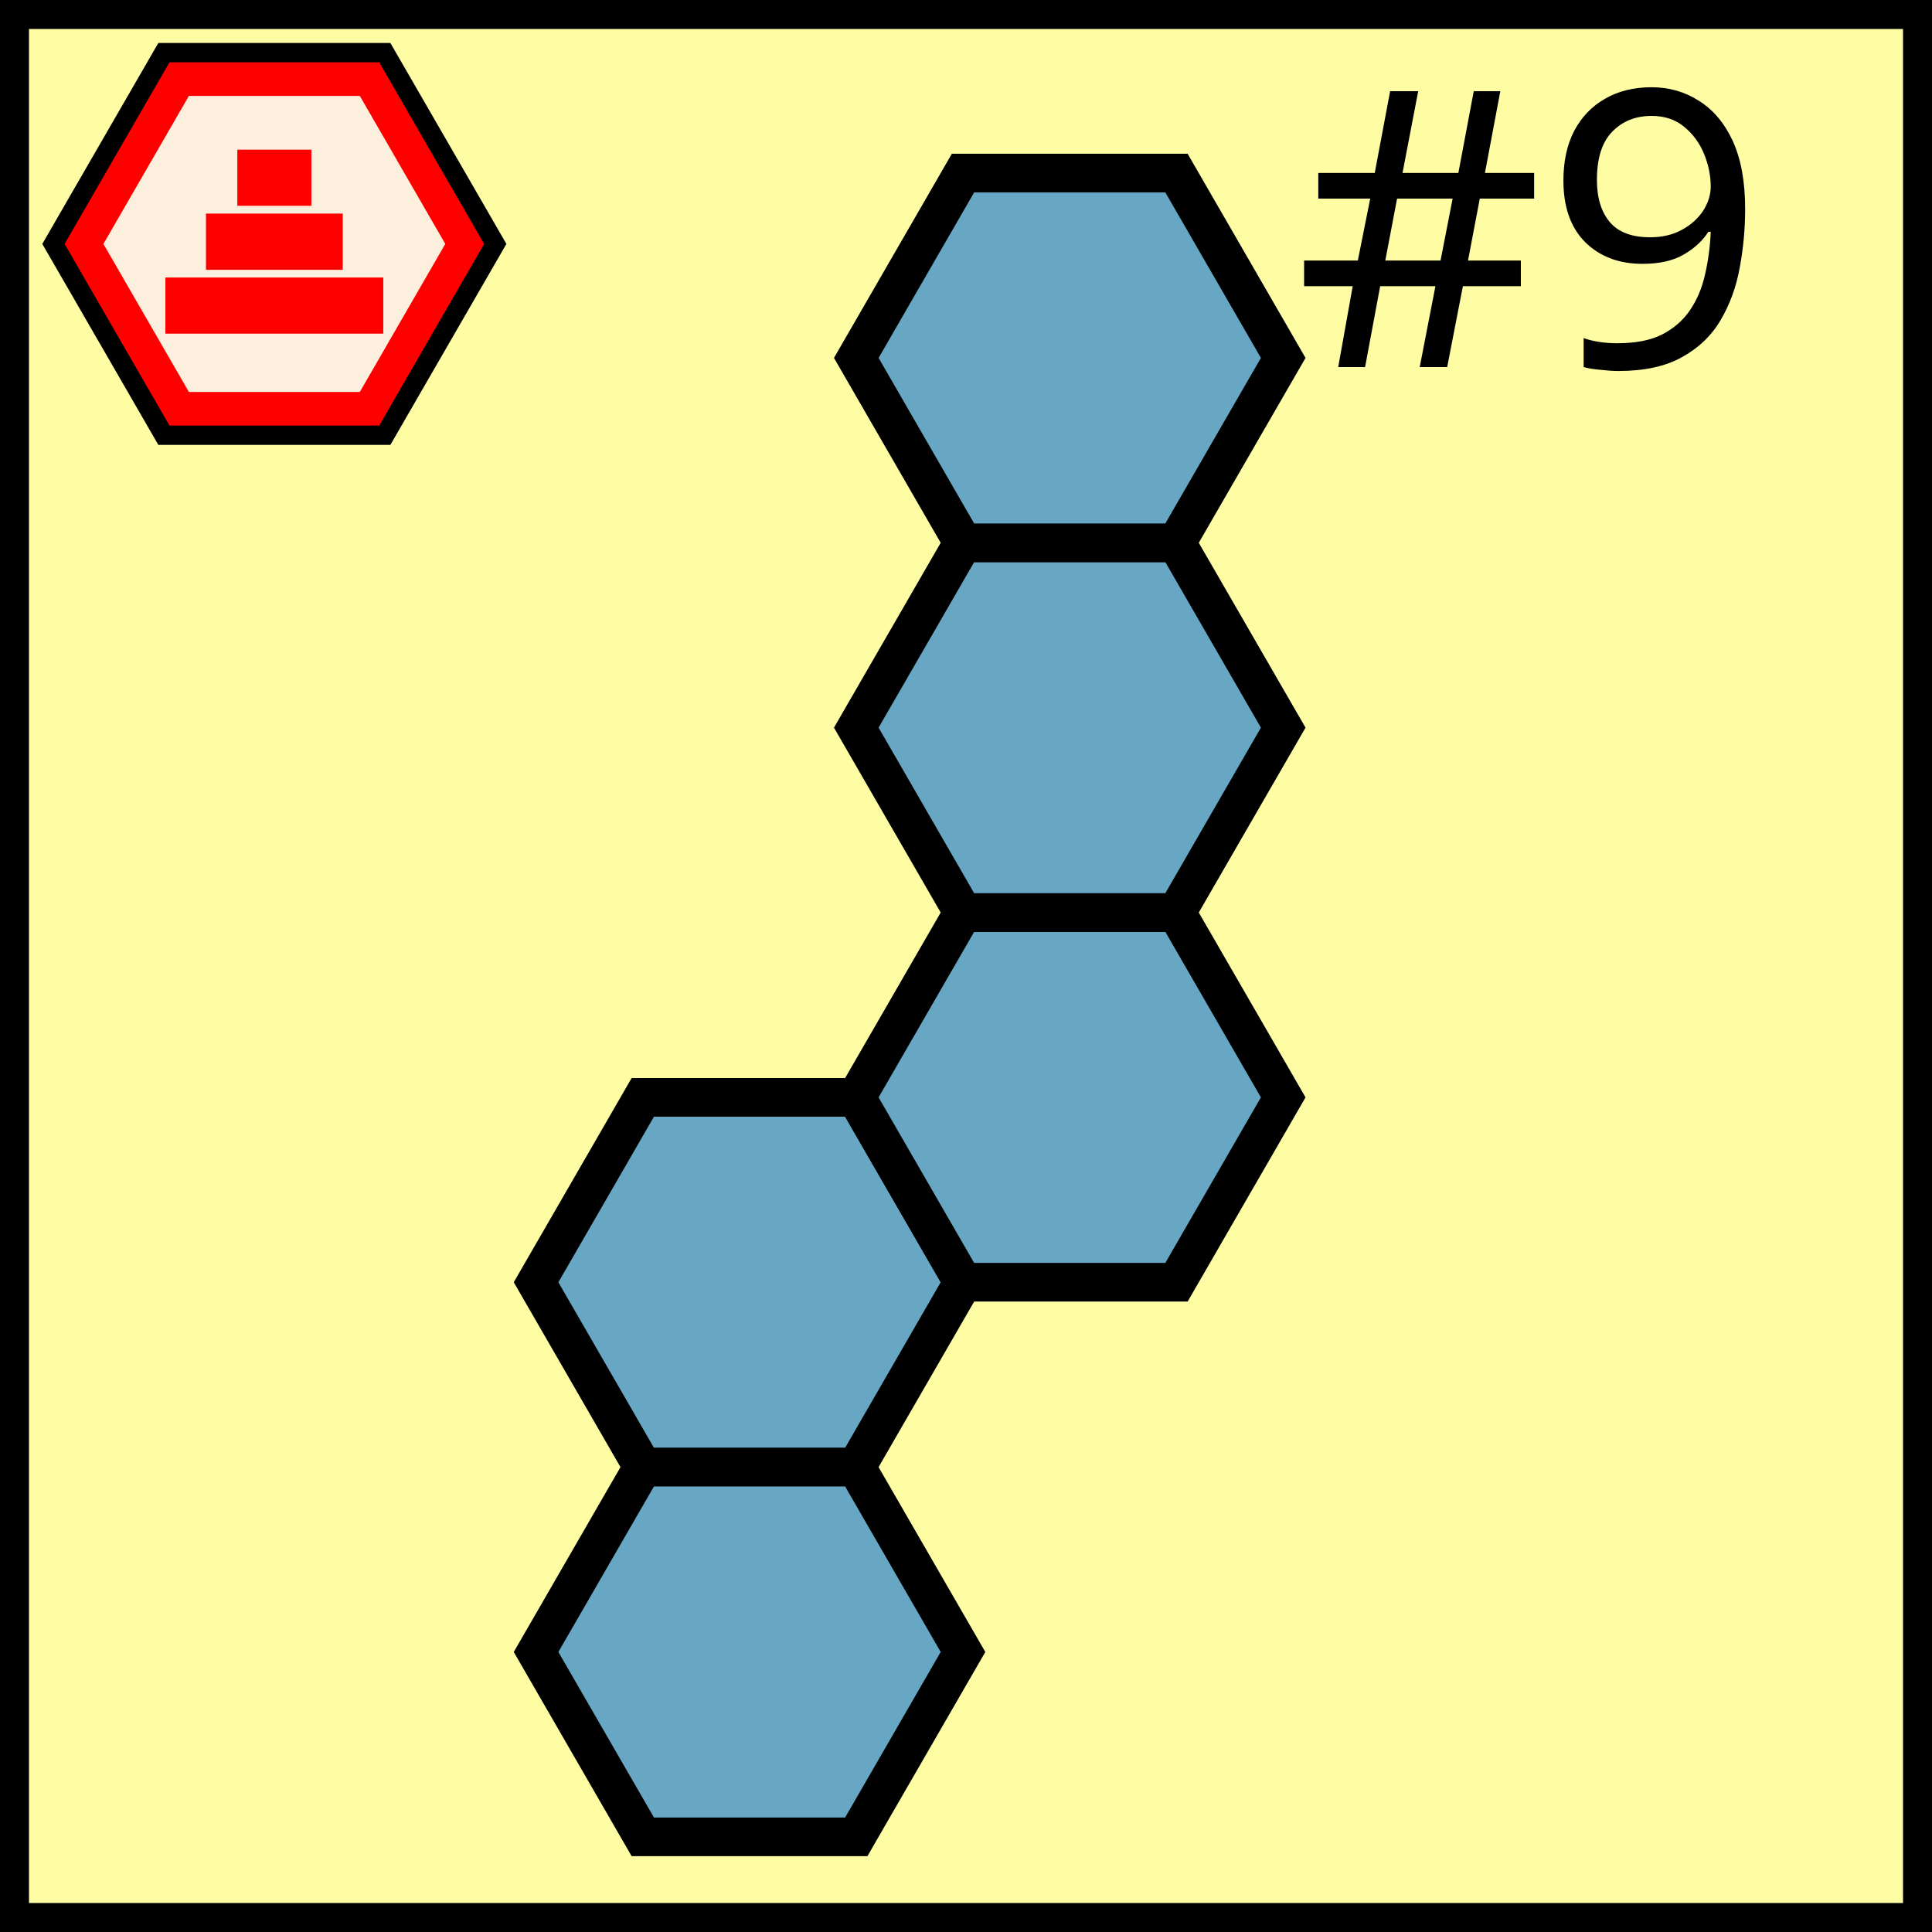
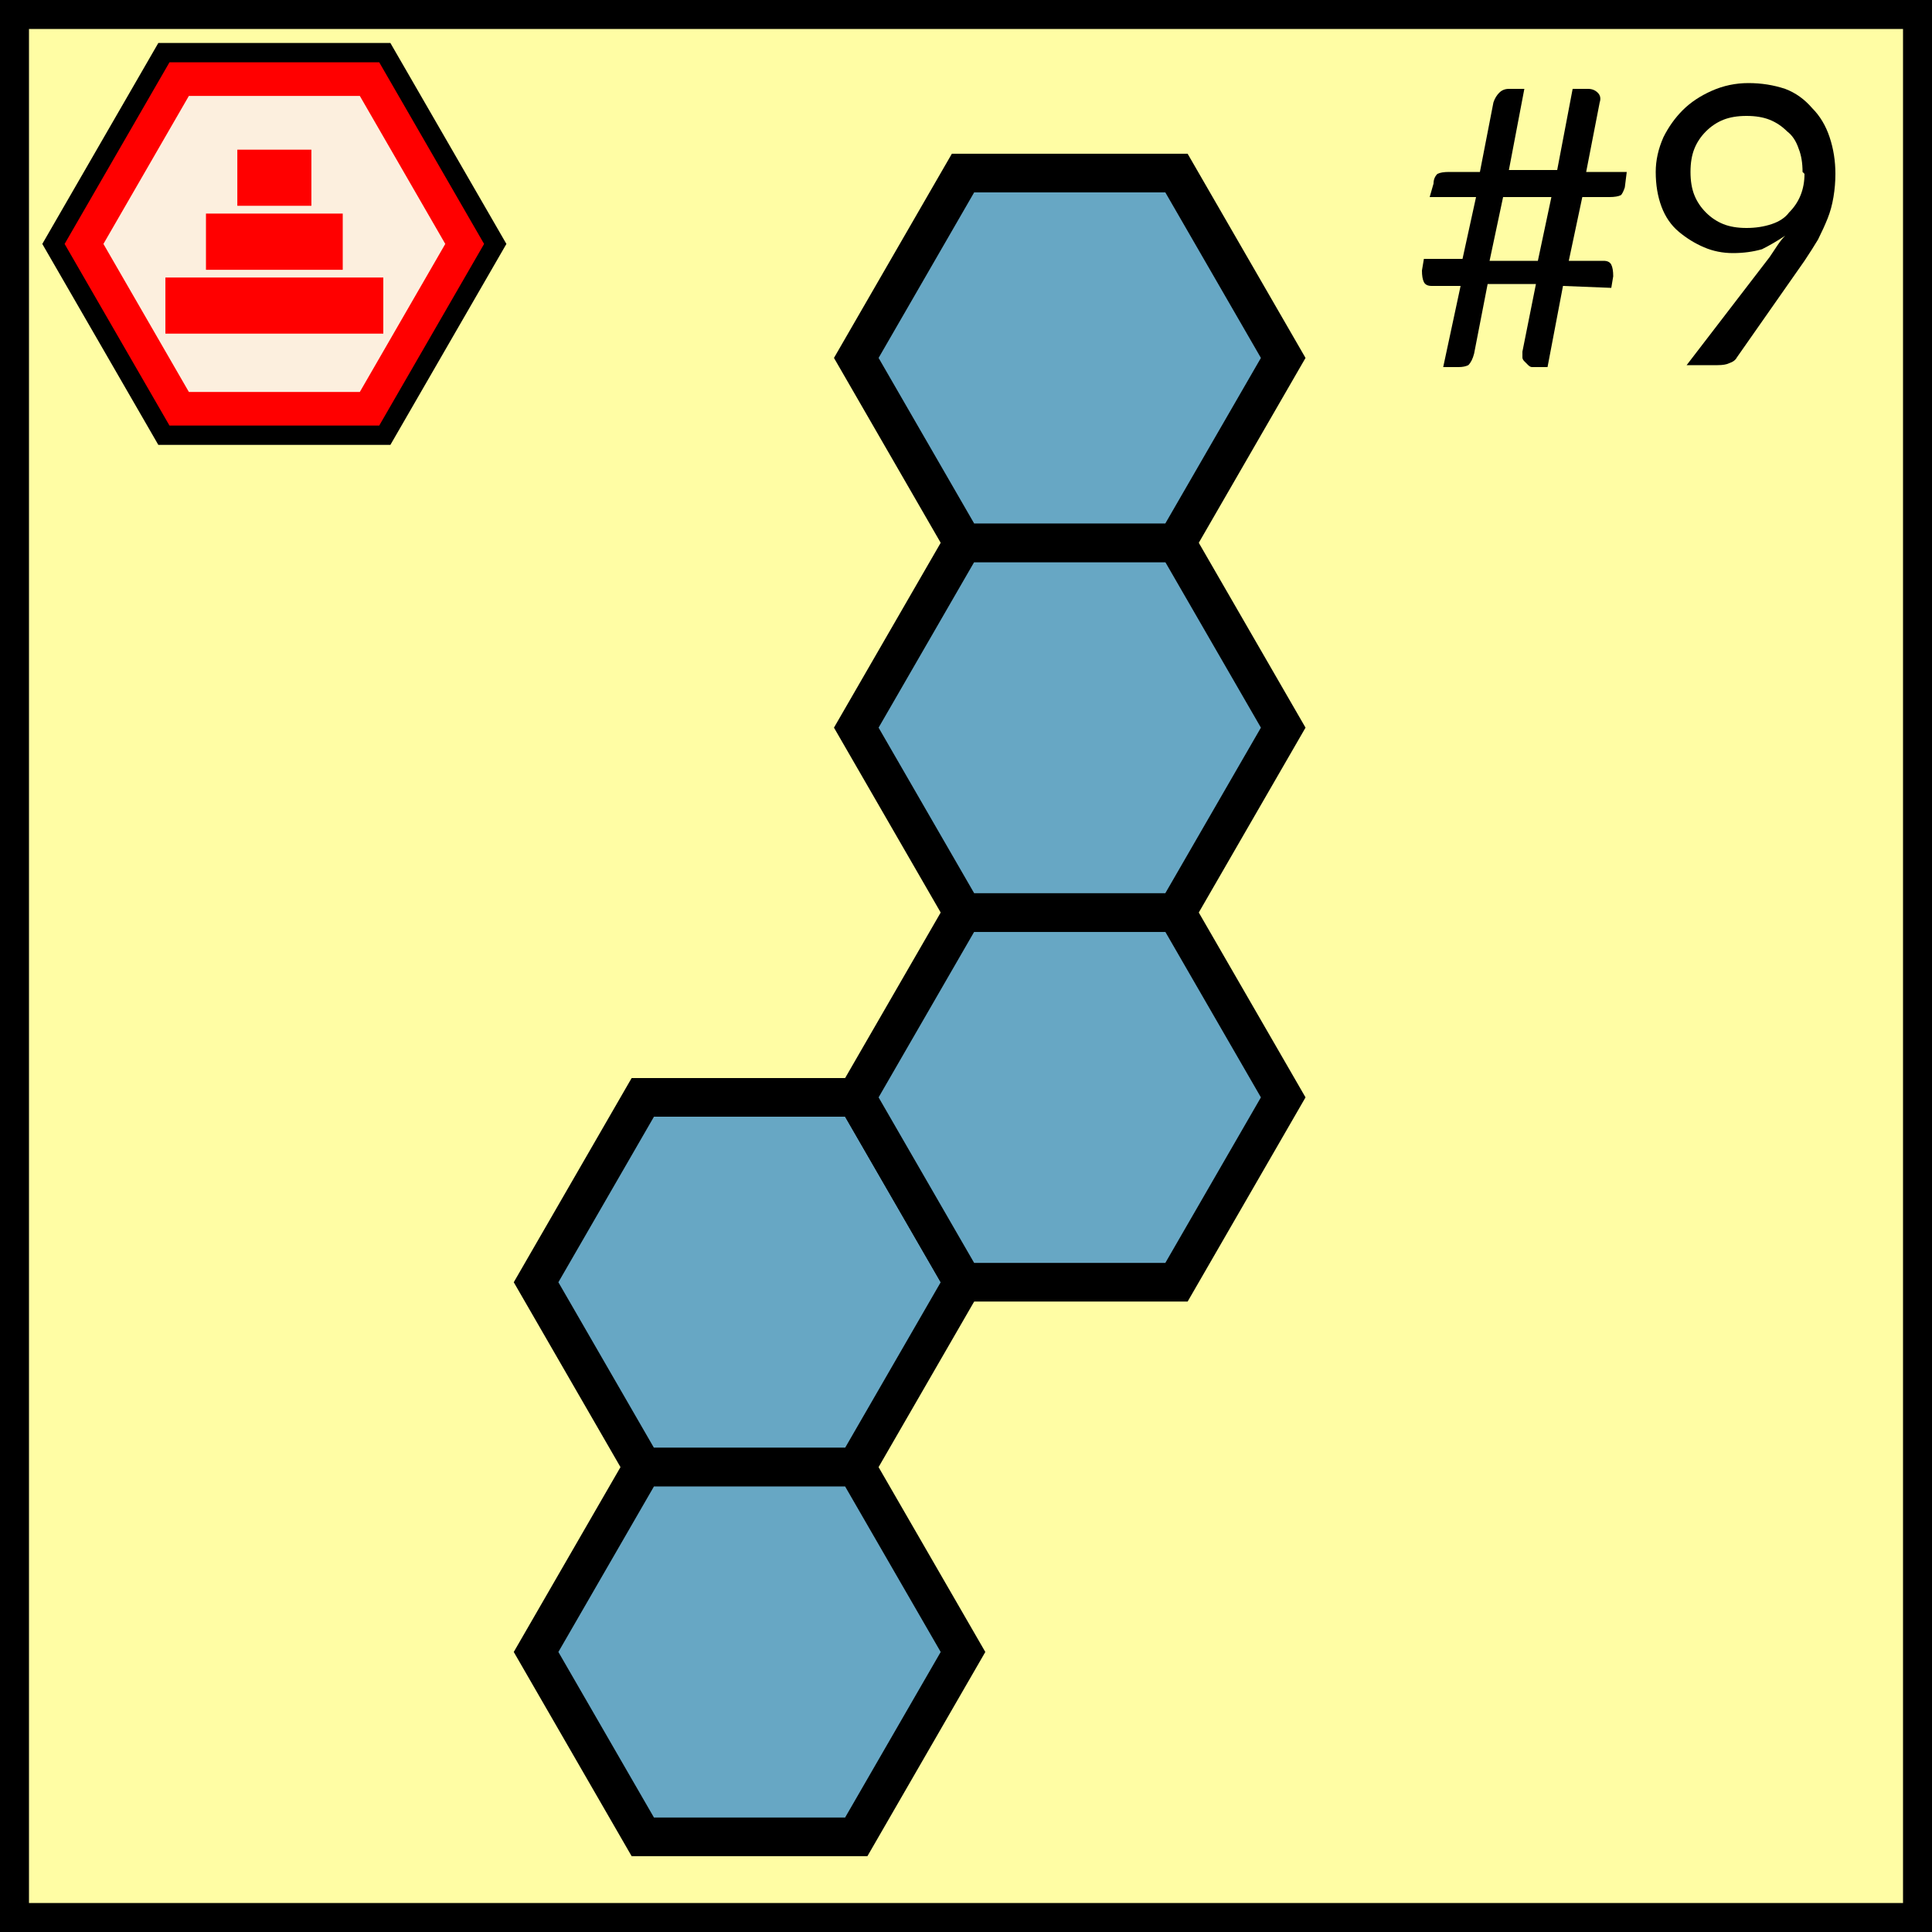
<svg xmlns="http://www.w3.org/2000/svg" height="100px" width="100px" viewbox="0 0 100 100">
  <rect style="fill:#fffda4;stroke:#000000;stroke-width:3px" x="0px" y="0px" width="100px" height="100px" />
  <g>
    <g>
      <polygon style="fill:#fcefde;stroke:#ff0000;stroke-width:2.5px" points="9.055,3.714 19.346,3.714 24.491,12.626 19.346,21.538 9.055,21.538 3.910,12.626" />
      <polygon style="fill:none;stroke:#000000;stroke-width:1px" points="8.484,2.724 19.917,2.724 25.634,12.626 19.917,22.528 8.484,22.528 2.767,12.626" />
    </g>
    <g>
      <rect style="fill:#ff0000;fill-opacity:1;stroke:none" width="11.278" height="2.905" x="8.561" y="14.364" />
      <rect style="fill:#ff0000;fill-opacity:1;stroke:none" width="7.079" height="2.91" x="10.661" y="11.055" />
      <rect style="fill:#ff0000;fill-opacity:1;stroke:none" width="3.833" height="2.905" x="12.284" y="7.747" />
    </g>
  </g>
-   <text style="font-size:20px;font-family:sans-serif;fill:#000000;stroke:none" x="67" y="19">#9</text>
+   <path style="fill:#000000;stroke:none" d="M 80.9,14.8 80.1,19.0 h -0.8 q -0.1,0 -0.2,-0.1 -0.1,-0.1 -0.2,-0.2 -0.1,-0.1 -0.1,-0.2 0,-0.1 0,-0.3 l 0.7,-3.5 h -2.5 l -0.7,3.6 Q 76.2,18.7 76.0,18.9 75.8,19.0 75.5,19.0 h -0.8 l 0.9,-4.2 h -1.5 q -0.3,0 -0.4,-0.2 -0.1,-0.2 -0.1,-0.6 l 0.1,-0.6 h 2.0 L 76.4,10.2 H 74.0 L 74.2,9.5 Q 74.2,9.2 74.4,9.0 74.6,8.9 75.0,8.9 h 1.6 l 0.7,-3.6 q 0.1,-0.3 0.3,-0.5 0.2,-0.2 0.5,-0.2 h 0.8 l -0.8,4.2 h 2.5 l 0.8,-4.2 h 0.8 q 0.3,0 0.5,0.2 0.2,0.2 0.1,0.5 l -0.7,3.6 h 2.1 l -0.1,0.8 q -0.1,0.3 -0.2,0.4 -0.2,0.1 -0.6,0.1 h -1.4 l -0.7,3.3 h 1.8 q 0.3,0 0.4,0.2 0.1,0.2 0.1,0.6 l -0.1,0.6 z m -3.8,-1.3 h 2.5 L 80.3,10.2 h -2.5 z" />
+   <path style="fill:#000000;stroke:none" d="m 91.6,13.3 q 0.2,-0.3 0.4,-0.6 0.2,-0.3 0.4,-0.5 -0.6,0.4 -1.2,0.7 -0.7,0.2 -1.5,0.2 -0.8,0 -1.5,-0.3 -0.7,-0.3 -1.3,-0.8 -0.6,-0.5 -0.9,-1.3 -0.3,-0.8 -0.3,-1.8 0,-0.9 0.4,-1.8 0.4,-0.8 1.0,-1.4 0.6,-0.6 1.5,-1.0 0.9,-0.4 1.9,-0.4 1.0,0 1.9,0.3 0.8,0.3 1.4,1.0 0.6,0.6 0.9,1.5 0.3,0.9 0.3,1.9 0,0.6 -0.1,1.2 -0.1,0.6 -0.3,1.1 -0.2,0.5 -0.5,1.1 -0.3,0.5 -0.7,1.1 l -3.5,5.0 q -0.1,0.2 -0.4,0.3 -0.2,0.1 -0.6,0.1 h -1.6 z m 1.7,-4.4 q 0,-0.7 -0.2,-1.2 -0.2,-0.6 -0.6,-0.9 -0.4,-0.4 -0.9,-0.6 -0.5,-0.2 -1.2,-0.2 -0.7,0 -1.2,0.2 -0.5,0.2 -0.9,0.6 -0.4,0.4 -0.6,0.9 -0.2,0.5 -0.2,1.2 0,0.7 0.2,1.2 0.2,0.5 0.6,0.9 0.4,0.4 0.9,0.6 0.5,0.2 1.2,0.2 0.7,0 1.3,-0.2 0.6,-0.2 0.9,-0.6 0.4,-0.4 0.6,-0.9 0.2,-0.5 0.2,-1.1 z" />
  <g>
    <polygon style="fill:#67a7c4;stroke:#000000;stroke-width:2px" points="33.271,75.938 27.747,66.369 33.271,56.801 44.320,56.801 49.845,66.369 44.320,75.938" />
    <polygon style="fill:#67a7c4;stroke:#000000;stroke-width:2px" points="44.32,75.938 49.845,85.506 44.320,95.075 33.271,95.075 27.747,85.506 33.271,75.938" />
    <polygon style="fill:#67a7c4;stroke:#000000;stroke-width:2px" points="60.894,66.369 49.845,66.369 44.321,56.800 49.845,47.232 60.894,47.232 66.419,56.800" />
    <polygon style="fill:#67a7c4;stroke:#000000;stroke-width:2px" points="49.845,47.232 44.321,37.663 49.845,28.095 60.894,28.095 66.419,37.663 60.894,47.232" />
    <polygon style="fill:#67a7c4;stroke:#000000;stroke-width:2px" points="60.894,28.095 49.845,28.095 44.321,18.526 49.845,8.958 60.894,8.958 66.419,18.526" />
  </g>
</svg>
